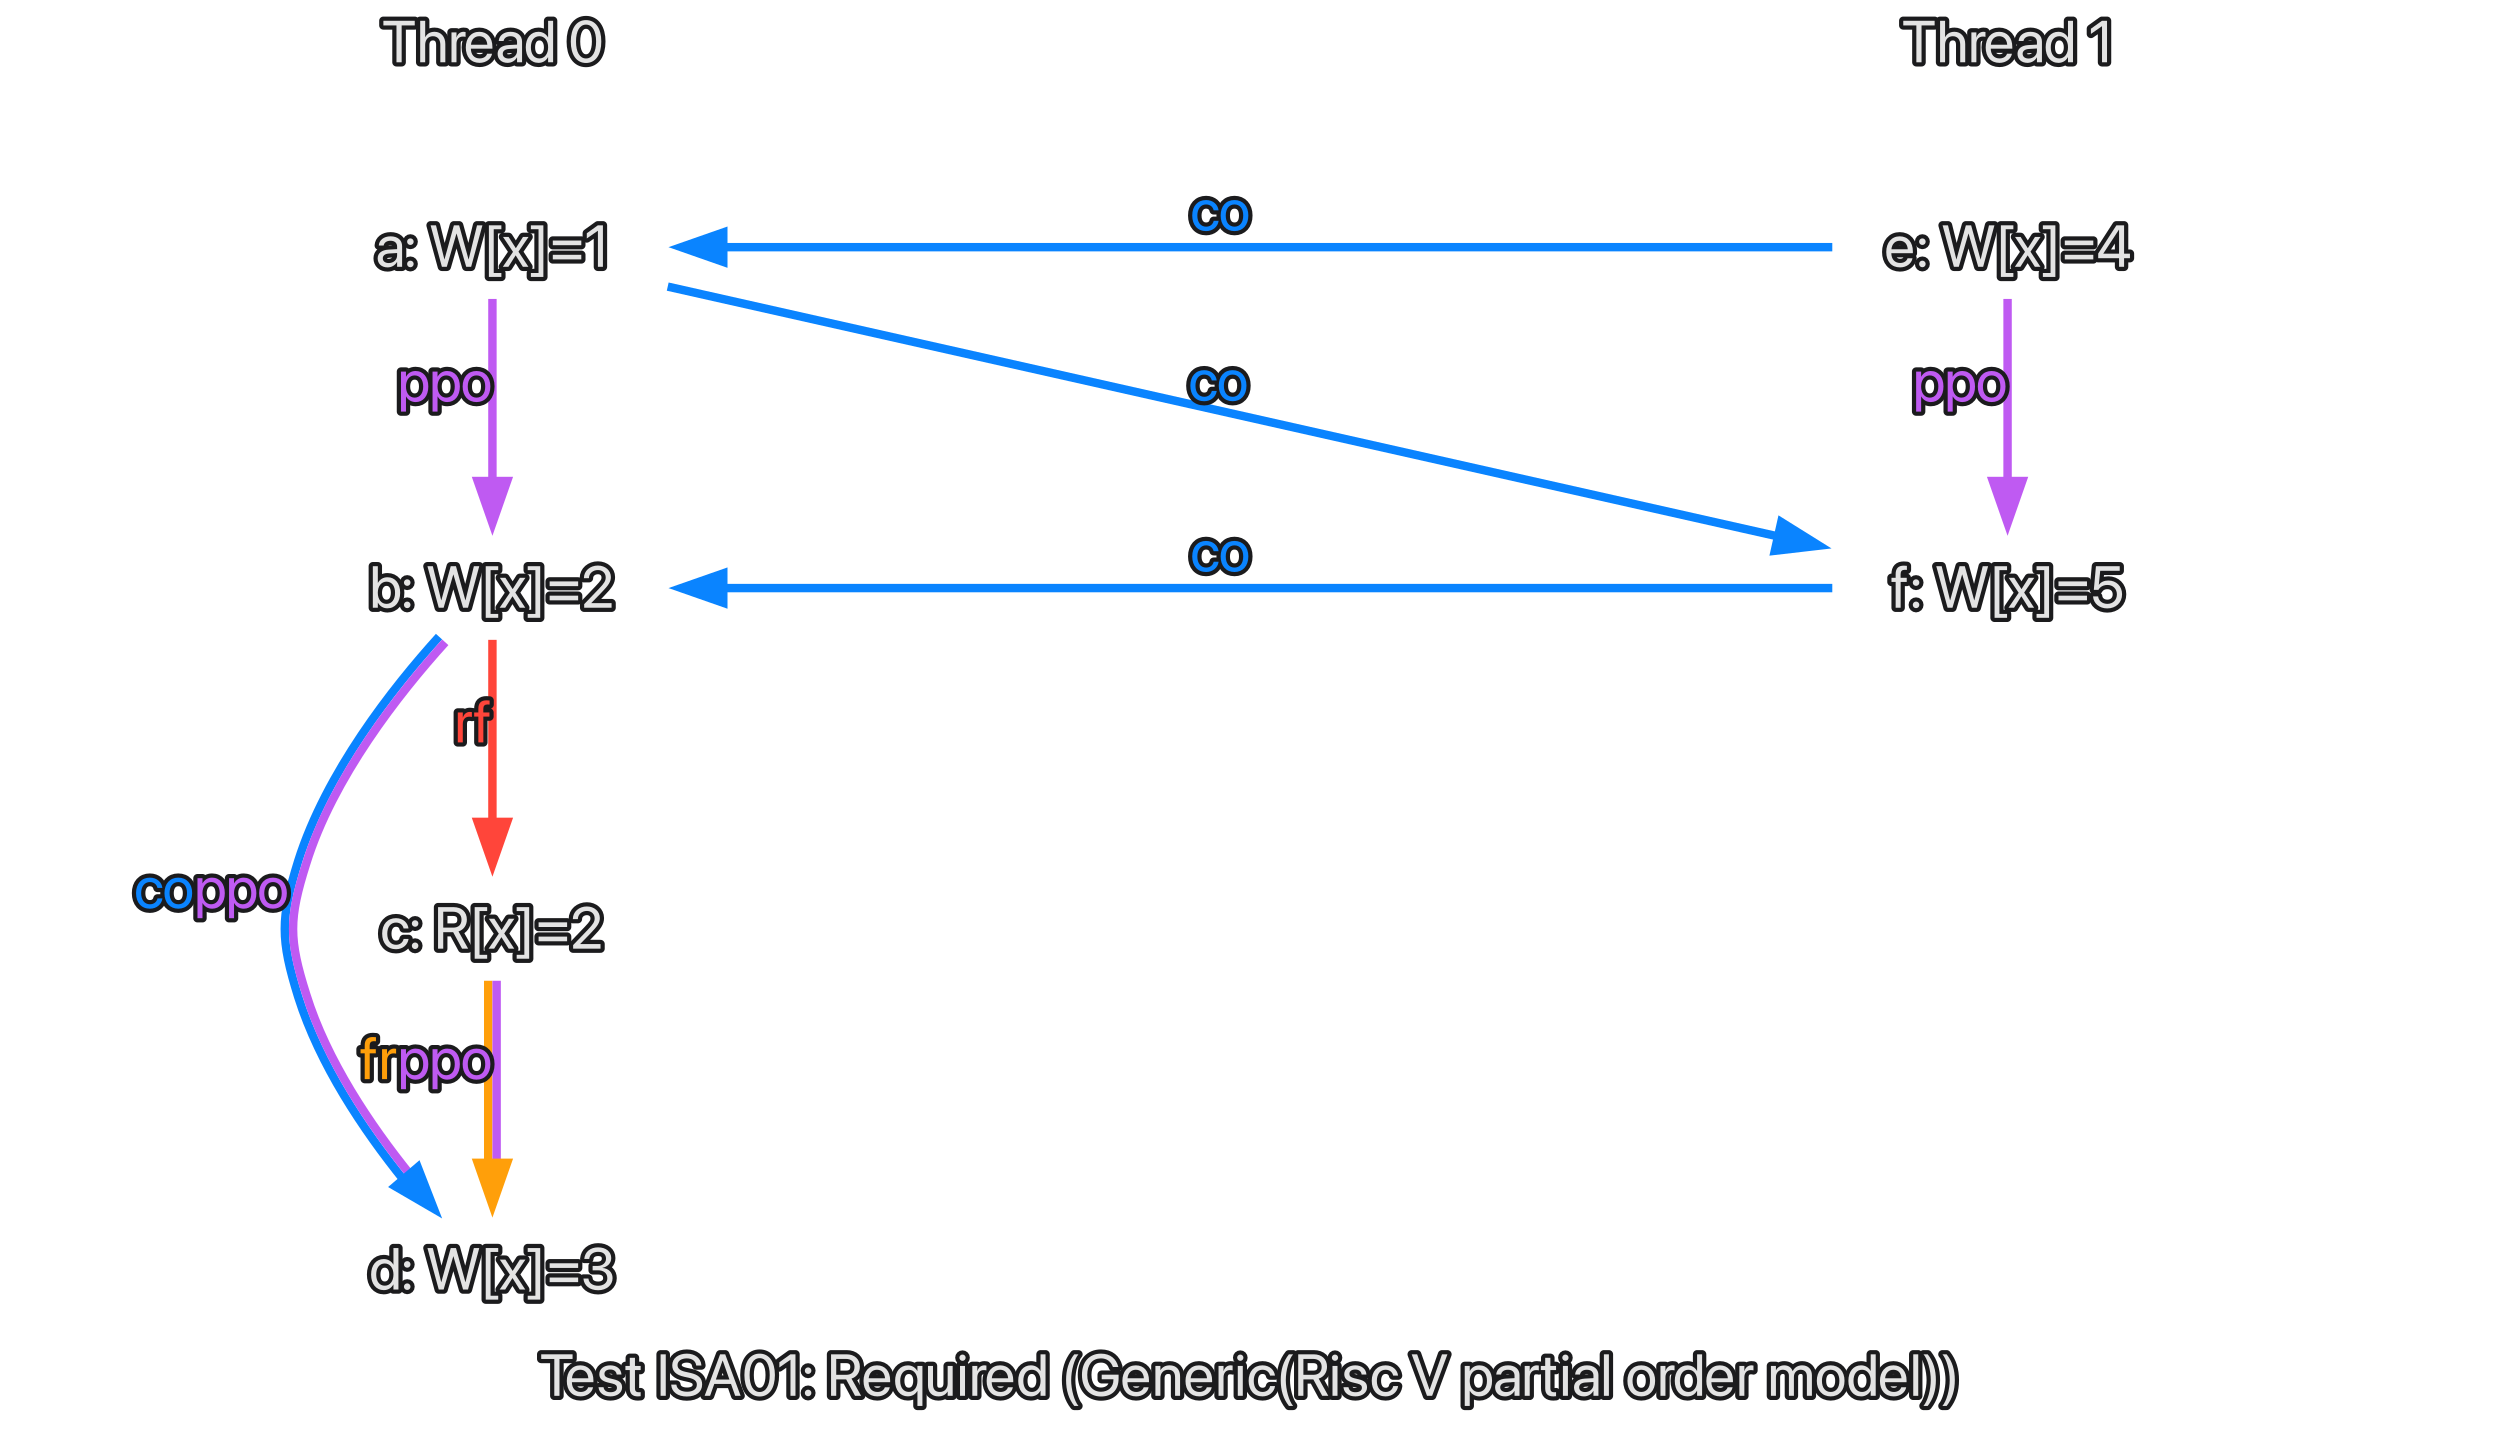
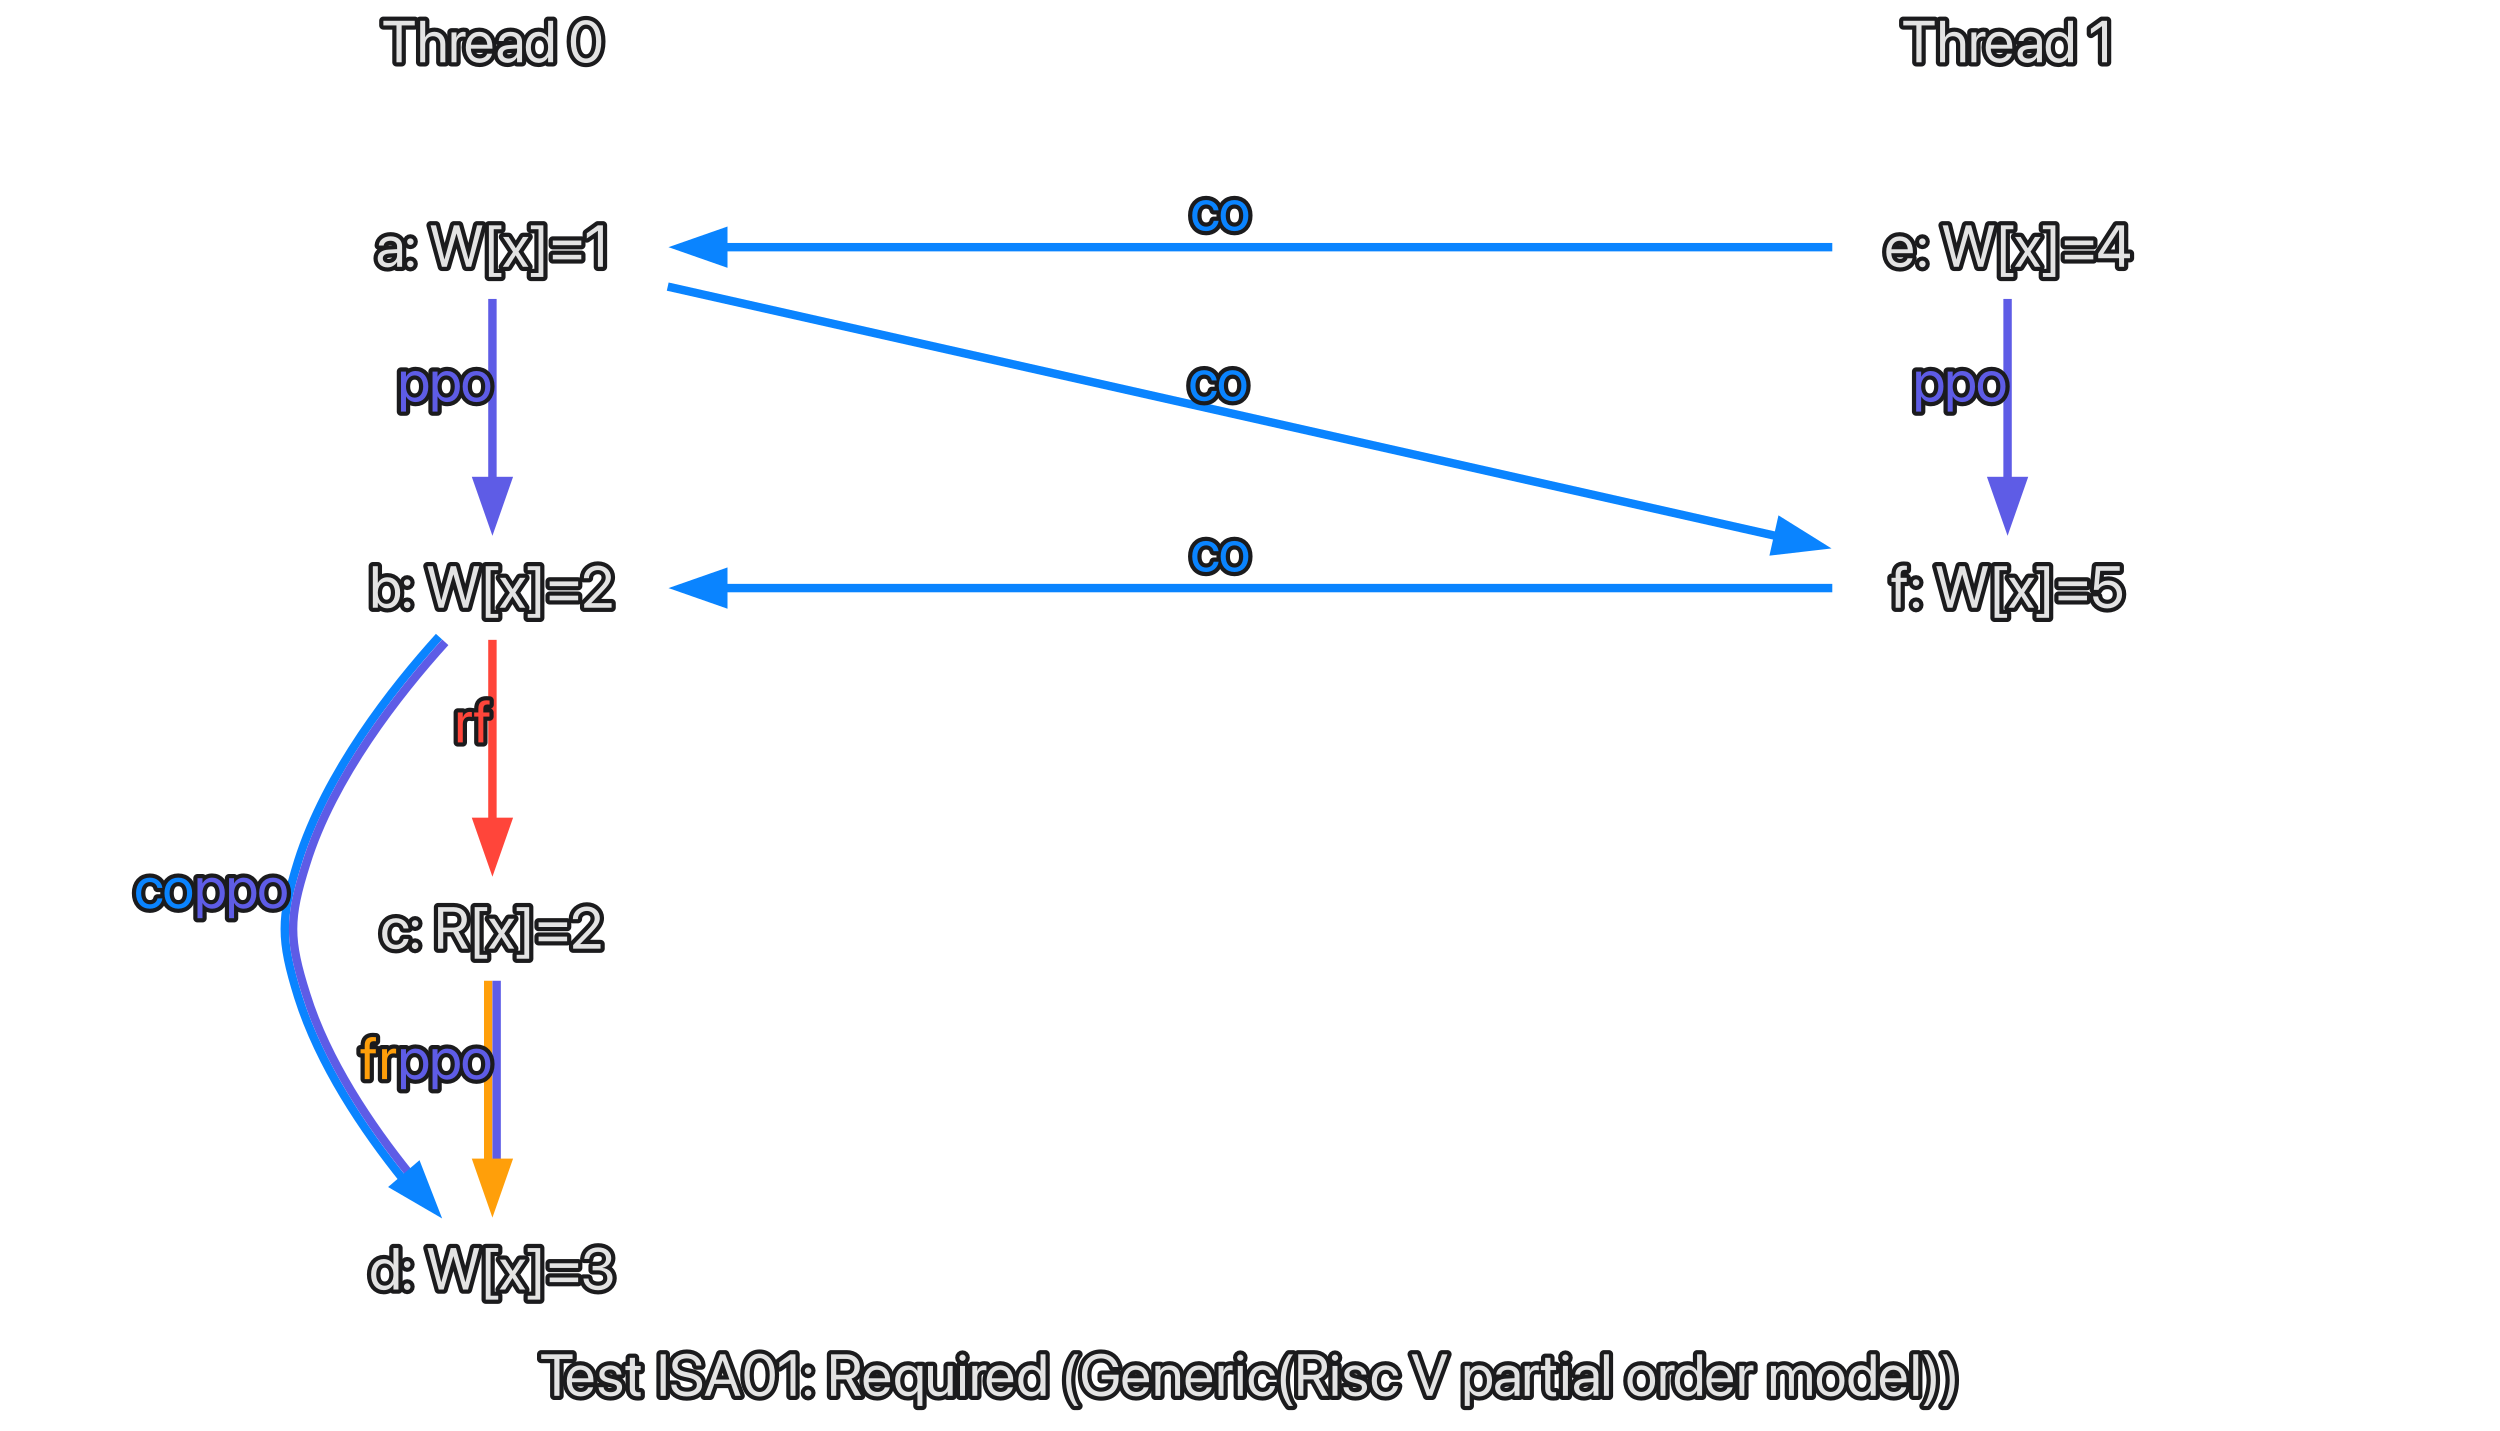
<svg xmlns="http://www.w3.org/2000/svg" xmlns:xlink="http://www.w3.org/1999/xlink" width="594" height="340">
  <defs>
    <path id="c" d="M3.453 0h1.23v-8.758h3.11v-1.105H.343v1.105h3.11Zm0 0" />
    <path id="d" d="M3.7.137c1.55 0 2.714-.93 2.945-2.106l.015-.07H5.488l-.02.062c-.202.61-.84 1.059-1.741 1.059-1.266 0-2.07-.852-2.098-2.316h5.117v-.438c0-2.133-1.18-3.574-3.121-3.574s-3.2 1.512-3.2 3.71v.009C.426-1.293 1.657.137 3.7.137m-.083-6.332c1.04 0 1.805.652 1.922 2.03H1.65c.128-1.323.937-2.03 1.968-2.03m0 0" />
    <path id="e" d="M3.297.137c1.586 0 2.762-.875 2.762-2.121v-.004c0-1.012-.52-1.582-1.957-1.93l-1.13-.273c-.784-.192-1.105-.528-1.105-1.012v-.008c0-.629.531-1.043 1.395-1.043.883 0 1.406.457 1.504 1.149l.007.046h1.133l-.008-.09C5.813-6.335 4.82-7.245 3.262-7.245c-1.54 0-2.614.867-2.614 2.09v.008c0 1.027.653 1.648 1.993 1.968l1.125.274c.808.199 1.074.484 1.074 1v.004c0 .644-.574 1.047-1.54 1.047-.968 0-1.495-.418-1.64-1.13l-.012-.066H.457l.008.063C.609-.718 1.62.137 3.297.137m0 0" />
    <path id="f" d="M3.082.137c.234 0 .488-.028.637-.047v-.965c-.102.008-.239.027-.383.027-.637 0-.969-.21-.969-.972v-4.305H3.72v-.984H2.367v-1.922h-1.23v1.922H.097v.984h1.04v4.313c0 1.359.64 1.949 1.945 1.949m0 0" />
    <path id="h" d="M.957 0h1.23v-9.863H.958Zm0 0" />
    <path id="i" d="M4.184.164c2.257 0 3.644-1.11 3.644-2.86v-.003c0-1.504-.848-2.324-2.871-2.77l-1.094-.238c-1.285-.281-1.879-.79-1.879-1.594v-.008c0-.949.86-1.578 2.18-1.586 1.25 0 2.09.594 2.242 1.602l.012.094h1.23l-.003-.102c-.11-1.613-1.52-2.726-3.446-2.726-2.031 0-3.469 1.132-3.472 2.754v.007c0 1.442.902 2.309 2.828 2.735l1.093.238c1.356.3 1.922.785 1.922 1.652v.008c0 1.02-.894 1.66-2.316 1.66-1.43 0-2.387-.605-2.531-1.597l-.012-.098H.48l.003.098C.61-.883 2.051.164 4.184.164m0 0" />
    <path id="j" d="M.172 0h1.293l.996-2.824h3.973L7.43 0h1.293L5.059-9.863H3.844Zm4.266-8.387h.027L6.063-3.87H2.836Zm0 0" />
    <path id="k" d="M4.238.164c2.27 0 3.63-1.96 3.63-5.094v-.011c0-3.133-1.36-5.086-3.63-5.086S.621-8.074.621-4.941v.011C.621-1.797 1.97.164 4.238.164m0-1.074C2.734-.91 1.86-2.453 1.86-4.93v-.011c0-2.477.875-4.008 2.38-4.008 1.503 0 2.394 1.531 2.394 4.008v.011c0 2.477-.89 4.02-2.395 4.02m0 0" />
    <path id="l" d="M3.316 0h1.188v-9.863H3.3L.676-7.977v1.235L3.289-8.56h.027Zm0 0" />
    <path id="m" d="M1.504-5.195a.774.774 0 0 0 .781-.782.77.77 0 0 0-.781-.777.767.767 0 0 0-.777.777c0 .438.34.782.777.782m0 5.293a.774.774 0 0 0 .781-.782.774.774 0 0 0-.781-.78.77.77 0 0 0-.777.78c0 .438.34.782.777.782m0 0" />
    <path id="n" d="M.957 0h1.23v-3.902h2.36L6.66 0h1.442L5.816-4.094c1.23-.39 1.985-1.449 1.985-2.816v-.016c0-1.777-1.246-2.937-3.145-2.937H.957Zm1.23-4.992V-8.77h2.305c1.266 0 2.035.696 2.035 1.872v.015c0 1.207-.715 1.89-1.98 1.89Zm0 0" />
    <path id="o" d="M5.73 2.395h1.188V-7.11H5.73v1.203h-.027c-.437-.785-1.23-1.328-2.238-1.328C1.66-7.234.425-5.79.425-3.57v.007C.426-1.328 1.649.126 3.438.126c1.02 0 1.84-.5 2.266-1.281h.027ZM3.7-.93c-1.266 0-2.06-1.004-2.06-2.632v-.008c0-1.59.794-2.61 2.06-2.61 1.202 0 2.03 1.032 2.03 2.61v.007C5.73-1.968 4.91-.93 3.7-.93m0 0" />
    <path id="p" d="M3.2.137c1.081 0 1.804-.485 2.187-1.149h.027V0h1.191v-7.11h-1.19v4.184c0 1.211-.731 2.008-1.852 2.008-1.094 0-1.633-.633-1.633-1.789v-4.402H.738v4.613C.738-.875 1.641.137 3.2.137m0 0" />
    <path id="q" d="M1.441-8.312a.744.744 0 0 0 .746-.747.74.74 0 0 0-.746-.746.74.74 0 0 0-.742.746c0 .41.332.746.742.746M.848 0h1.191v-7.11H.848Zm0 0" />
    <path id="r" d="M.773 0h1.188v-4.39c0-1.079.601-1.723 1.527-1.723.285 0 .54.035.633.07v-1.156c-.094-.012-.273-.047-.476-.047-.801 0-1.415.52-1.657 1.34h-.027V-7.11H.773Zm0 0" />
    <path id="s" d="M3.445.137c1.02 0 1.813-.512 2.258-1.34h.027V0h1.188v-9.863H5.73v3.941h-.027c-.445-.82-1.273-1.324-2.277-1.324-1.785 0-3 1.441-3 3.684v.007c0 2.243 1.203 3.692 3.02 3.692M3.68-.918c-1.258 0-2.04-1.004-2.04-2.637v-.007c0-1.622.782-2.633 2.04-2.633 1.195 0 2.054 1.047 2.054 2.633v.007c0 1.594-.851 2.637-2.054 2.637m0 0" />
    <path id="t" d="M3.242 2.395h.996c-.984-1.145-1.73-3.852-1.73-6.133 0-2.285.746-4.985 1.73-6.125h-.996C1.906-8.168 1.301-6.172 1.301-3.738c0 2.433.605 4.441 1.941 6.133m0 0" />
    <path id="u" d="M5.094.164c2.633 0 4.183-1.578 4.183-4.246v-.938H5.266v1.082h2.78v.176c0 1.657-1.202 2.79-2.952 2.79-2.012 0-3.262-1.532-3.262-4.012v-.008c0-2.434 1.23-3.903 3.262-3.903 1.386 0 2.343.72 2.8 1.97l.028.073h1.293L9.18-6.98c-.457-1.743-1.817-3.047-4.086-3.047-2.754 0-4.52 1.953-4.52 5.035v.008C.574-1.84 2.34.164 5.094.164m0 0" />
    <path id="v" d="M.773 0h1.188v-4.184c0-1.21.734-2.011 1.855-2.011 1.094 0 1.633.636 1.633 1.793V0h1.188v-4.613c0-1.621-.903-2.633-2.461-2.633-1.078 0-1.805.484-2.188 1.148h-.027v-1.011H.773Zm0 0" />
    <path id="w" d="M3.719.137c1.605 0 2.777-1.047 2.969-2.399l.003-.05H5.523l-.011.054c-.2.793-.82 1.34-1.793 1.34-1.23 0-2.078-.977-2.078-2.629v-.008c0-1.613.828-2.64 2.066-2.64 1.043 0 1.617.629 1.797 1.34l.012.054H6.68l-.008-.054C6.523-6.07 5.477-7.246 3.707-7.246 1.73-7.246.426-5.812.426-3.57v.007c0 2.262 1.277 3.7 3.293 3.7m0 0" />
    <path id="x" d="M3.809 0h1.214L8.66-9.863H7.371L4.43-1.477h-.028L1.465-9.863H.172Zm0 0" />
    <path id="y" d="M.773 2.395h1.188v-3.586h.027C2.434-.371 3.262.137 4.266.137c1.785 0 3-1.442 3-3.684v-.008c0-2.242-1.203-3.691-3.02-3.691-1.02 0-1.812.512-2.258 1.34h-.027V-7.11H.773ZM4.012-.918c-1.196 0-2.055-1.043-2.055-2.629v-.008c0-1.593.852-2.64 2.055-2.64 1.258 0 2.039 1.008 2.039 2.64v.008c0 1.617-.781 2.629-2.04 2.629m0 0" />
    <path id="z" d="M2.852.137c.949 0 1.804-.512 2.222-1.293h.028V0h1.187v-4.914c0-1.422-1.05-2.332-2.734-2.332-1.676 0-2.692.941-2.797 2.113l-.004.074h1.148l.012-.062c.137-.637.711-1.074 1.629-1.074.988 0 1.559.527 1.559 1.394v.598l-2.04.113C1.43-3.992.485-3.234.485-2.023v.011c0 1.293.954 2.149 2.368 2.149M1.703-2.012v-.011c0-.664.547-1.086 1.496-1.141l1.903-.117v.582c0 1.031-.864 1.804-1.985 1.804-.855 0-1.414-.433-1.414-1.117m0 0" />
    <path id="A" d="M.836 0h1.187v-9.863H.836Zm0 0" />
    <path id="B" d="M3.719.137c1.96 0 3.289-1.422 3.289-3.692v-.015c0-2.27-1.332-3.676-3.297-3.676C1.75-7.246.426-5.832.426-3.57v.015C.426-1.293 1.742.137 3.719.137m.008-1.055c-1.258 0-2.086-.96-2.086-2.637v-.015c0-1.66.836-2.625 2.07-2.625 1.258 0 2.078.957 2.078 2.625v.015c0 1.668-.812 2.637-2.062 2.637m0 0" />
    <path id="C" d="M.773 0h1.188v-4.457c0-.992.684-1.738 1.629-1.738.883 0 1.457.57 1.457 1.43V0h1.187v-4.52c0-.968.664-1.675 1.606-1.675.937 0 1.476.582 1.476 1.558V0h1.192v-4.91c0-1.414-.91-2.336-2.317-2.336-1 0-1.832.512-2.23 1.367h-.027c-.309-.867-1.024-1.367-1.997-1.367-.914 0-1.624.473-1.949 1.176h-.027v-1.04H.773Zm0 0" />
    <path id="D" d="M1.273 2.395c1.332-1.692 1.942-3.7 1.942-6.133 0-2.434-.61-4.43-1.942-6.125h-1c.985 1.14 1.73 3.84 1.73 6.125 0 2.281-.745 4.988-1.73 6.133Zm0 0" />
    <path id="E" d="M.836 0h1.187v-4.148c0-1.211.73-2.047 1.832-2.047 1.11 0 1.766.761 1.766 2.047V0H6.81v-4.355c0-1.723-1.032-2.891-2.543-2.891-1.059 0-1.832.473-2.215 1.27h-.028v-3.887H.836Zm0 0" />
    <path id="F" d="M2.996 0h1.16l2.297-7.902h.027L8.777 0h1.164l2.684-9.863H11.34L9.352-1.766h-.028L7.09-9.863H5.844L3.609-1.766h-.027L1.594-9.863H.309Zm0 0" />
    <path id="G" d="M1.41 2.395h2.965v-.926H2.559V-8.934h1.816v-.93H1.41Zm0 0" />
    <path id="H" d="M.219 0h1.32l1.715-2.707h.027L4.984 0h1.32L3.938-3.602l2.399-3.507H5.012L3.324-4.445h-.027L1.586-7.11H.262L2.64-3.555Zm0 0" />
    <path id="I" d="M3.105 2.395V-9.863H.137v.93h1.82V1.468H.137v.926Zm0 0" />
    <path id="J" d="M.848-5.14h6.77v-1.11H.847Zm0 3.382h6.77v-1.105H.847Zm0 0" />
    <path id="K" d="M4.309.137c1.816 0 3.02-1.45 3.02-3.692v-.007c0-2.243-1.216-3.684-3-3.684-1.005 0-1.833.504-2.278 1.324h-.028v-3.941H.836V0h1.187v-1.203h.028c.445.828 1.238 1.34 2.258 1.34M4.074-.918c-1.203 0-2.058-1.043-2.058-2.637v-.007c0-1.586.863-2.633 2.058-2.633 1.258 0 2.04 1.011 2.04 2.633v.007c0 1.633-.782 2.637-2.04 2.637m0 0" />
    <path id="L" d="M.8 0H7.31v-1.094h-4.82v-.027l2.343-2.406C6.645-5.38 7.145-6.195 7.145-7.273v-.016c0-1.543-1.305-2.738-3.09-2.738-1.84 0-3.317 1.261-3.317 2.972v.04H1.93v-.032c0-1.062.914-1.91 2.144-1.91 1.074 0 1.832.727 1.84 1.73v.016c0 .82-.309 1.352-1.64 2.738L.8-.848Zm0 0" />
    <path id="M" d="M1.156 0h1.188v-6.125h1.449v-.984H2.332v-.868c0-.707.328-1.039.984-1.039.184 0 .368.004.512.028v-.965A5 5 0 0 0 3.105-10c-1.312 0-1.949.648-1.949 2.016v.875H.164v.984h.992Zm0 0" />
    <path id="N" d="M4.191.164C6.242.164 7.7-1.219 7.703-3.19v-.016c0-1.895-1.367-3.266-3.258-3.266-.957 0-1.777.356-2.242 1.016h-.027l.332-3.313h4.637v-1.093H1.496L.992-4.238h1.086c.129-.227.29-.418.465-.582.437-.395 1.012-.594 1.684-.594 1.304 0 2.242.93 2.246 2.226v.016c0 1.324-.93 2.254-2.27 2.254-1.18 0-2.055-.742-2.18-1.723l-.007-.054H.809l.003.078C.958-1.012 2.306.164 4.193.164m0 0" />
    <path id="O" d="M4.121.164c1.977 0 3.426-1.219 3.426-2.863v-.016c0-1.402-.977-2.297-2.414-2.418v-.027c1.23-.262 2.094-1.094 2.094-2.313v-.011c0-1.5-1.239-2.543-3.118-2.543-1.847 0-3.117 1.07-3.273 2.68l-.008.066h1.184l.004-.067c.105-1 .93-1.613 2.093-1.613 1.204 0 1.88.594 1.88 1.625v.016c0 .984-.821 1.707-1.997 1.707H2.81v1.039h1.238c1.383 0 2.25.676 2.25 1.886v.016c0 1.043-.883 1.77-2.176 1.77-1.312 0-2.2-.672-2.3-1.641l-.008-.07H.629l.008.082C.766-.973 2.086.164 4.12.164m0 0" />
    <path id="P" d="M5.488 0H6.68v-2.05h1.394v-1.083H6.68v-6.73H4.86L.534-3.164v1.113h4.953ZM1.75-3.133v-.027l3.7-5.652h.038v5.68Zm0 0" />
  </defs>
-   <path fill="none" stroke="#BF5AF2" stroke-miterlimit="10" stroke-width="2" d="M117 71.027v43.633" />
-   <path fill="#BF5AF2" stroke="#BF5AF2" stroke-miterlimit="10" stroke-width="2" d="m120.5 114.281-3.5 10-3.5-10Zm0 0" />
+   <path fill="none" stroke="#5E5CE6" stroke-miterlimit="10" stroke-width="2" d="M117 71.027v43.633" />
+   <path fill="#5E5CE6" stroke="#5E5CE6" stroke-miterlimit="10" stroke-width="2" d="m120.5 114.281-3.5 10-3.5-10Zm0 0" />
  <path fill="none" stroke="#0A84FF" stroke-miterlimit="10" stroke-width="2" d="M158.648 68.098c65.301 14.691 191.774 43.148 264.106 59.422" />
  <path fill="#0A84FF" stroke="#0A84FF" stroke-miterlimit="10" stroke-width="2" d="m423.23 124.04 8.989 5.608-10.524 1.22Zm0 0" />
  <path fill="none" stroke="#FF453A" stroke-miterlimit="10" stroke-width="2" d="M117 152.027v43.633" />
  <path fill="#FF453A" stroke="#FF453A" stroke-miterlimit="10" stroke-width="2" d="m120.5 195.281-3.5 10-3.5-10Zm0 0" />
  <path fill="none" stroke="#0A84FF" stroke-miterlimit="10" stroke-width="2" d="M104.313 151.266c-11.11 12.293-26.805 32.254-33.47 53.336-4.241 13.722-4.241 18.523 0 32.246 5.098 16.156 15.466 31.582 25.067 43.504" />
-   <path fill="none" stroke="#BF5AF2" stroke-miterlimit="10" stroke-width="2" d="M105.797 152.61c-11.02 12.183-26.715 32.144-33.043 52.59-4.152 13.124-4.152 17.925 0 31.05 4.848 15.64 15.215 31.066 24.715 42.848" />
+   <path fill="none" stroke="#5E5CE6" stroke-miterlimit="10" stroke-width="2" d="M105.797 152.61c-11.02 12.183-26.715 32.144-33.043 52.59-4.152 13.124-4.152 17.925 0 31.05 4.848 15.64 15.215 31.066 24.715 42.848" />
  <path fill="#0A84FF" stroke="#0A84FF" stroke-miterlimit="10" stroke-width="2" d="m99.254 277.336 3.836 9.875-9.16-5.328Zm0 0" />
  <path fill="none" stroke="#FF9F0A" stroke-miterlimit="10" stroke-width="2" d="M116 233.027v43.633" />
-   <path fill="none" stroke="#BF5AF2" stroke-miterlimit="10" stroke-width="2" d="M118 233.027v43.633" />
+   <path fill="none" stroke="#5E5CE6" stroke-miterlimit="10" stroke-width="2" d="M118 233.027v43.633" />
  <path fill="#FF9F0A" stroke="#FF9F0A" stroke-miterlimit="10" stroke-width="2" d="m120.5 276.281-3.5 10-3.5-10Zm0 0" />
  <path fill="none" stroke="#0A84FF" stroke-miterlimit="10" stroke-width="2" d="M435.352 58.727H171.695" />
  <path fill="#0A84FF" stroke="#0A84FF" stroke-miterlimit="10" stroke-width="2" d="m171.855 62.227-10-3.5 10-3.5Zm0 0" />
-   <path fill="none" stroke="#BF5AF2" stroke-miterlimit="10" stroke-width="2" d="M477 71.027v43.633" />
-   <path fill="#BF5AF2" stroke="#BF5AF2" stroke-miterlimit="10" stroke-width="2" d="m480.5 114.281-3.5 10-3.5-10Zm0 0" />
+   <path fill="none" stroke="#5E5CE6" stroke-miterlimit="10" stroke-width="2" d="M477 71.027v43.633" />
+   <path fill="#5E5CE6" stroke="#5E5CE6" stroke-miterlimit="10" stroke-width="2" d="m480.5 114.281-3.5 10-3.5-10Zm0 0" />
  <path fill="none" stroke="#0A84FF" stroke-miterlimit="10" stroke-width="2" d="M435.352 139.727H171.695" />
  <path fill="#0A84FF" stroke="#0A84FF" stroke-miterlimit="10" stroke-width="2" d="m171.855 143.227-10-3.5 10-3.5Zm0 0" />
  <g fill="none" stroke="#1b1b1d" stroke-linecap="round" stroke-linejoin="round" stroke-width="2">
    <use xlink:href="#c" x="128.25" y="331.648" />
    <use xlink:href="#d" x="134.25" y="331.648" />
    <use xlink:href="#e" x="141.75" y="331.648" />
    <use xlink:href="#f" x="148.5" y="331.648" />
    <use xlink:href="#g" x="153" y="331.648" />
    <use xlink:href="#h" x="156" y="331.648" />
    <use xlink:href="#i" x="159" y="331.648" />
    <use xlink:href="#j" x="167.25" y="331.648" />
    <use xlink:href="#k" x="176.25" y="331.648" />
    <use xlink:href="#l" x="184.5" y="331.648" />
    <use xlink:href="#m" x="190.5" y="331.648" />
    <use xlink:href="#g" x="193.5" y="331.648" />
    <use xlink:href="#n" x="196.5" y="331.648" />
    <use xlink:href="#d" x="204.75" y="331.648" />
    <use xlink:href="#o" x="212.25" y="331.648" />
    <use xlink:href="#p" x="219.75" y="331.648" />
    <use xlink:href="#q" x="227.25" y="331.648" />
    <use xlink:href="#r" x="230.25" y="331.648" />
    <use xlink:href="#d" x="234" y="331.648" />
    <use xlink:href="#s" x="241.5" y="331.648" />
    <use xlink:href="#g" x="249" y="331.648" />
    <use xlink:href="#t" x="252" y="331.648" />
    <use xlink:href="#u" x="256.5" y="331.648" />
    <use xlink:href="#d" x="266.25" y="331.648" />
    <use xlink:href="#v" x="273.75" y="331.648" />
    <use xlink:href="#d" x="281.25" y="331.648" />
    <use xlink:href="#r" x="288.75" y="331.648" />
    <use xlink:href="#q" x="293.25" y="331.648" />
    <use xlink:href="#w" x="296.25" y="331.648" />
    <use xlink:href="#t" x="303" y="331.648" />
    <use xlink:href="#n" x="307.5" y="331.648" />
    <use xlink:href="#q" x="315.75" y="331.648" />
    <use xlink:href="#e" x="318.75" y="331.648" />
    <use xlink:href="#w" x="325.5" y="331.648" />
    <use xlink:href="#g" x="332.25" y="331.648" />
    <use xlink:href="#x" x="335.25" y="331.648" />
    <use xlink:href="#g" x="344.25" y="331.648" />
    <use xlink:href="#y" x="347.25" y="331.648" />
    <use xlink:href="#z" x="354.75" y="331.648" />
    <use xlink:href="#r" x="361.5" y="331.648" />
    <use xlink:href="#f" x="366" y="331.648" />
    <use xlink:href="#q" x="370.5" y="331.648" />
    <use xlink:href="#z" x="373.5" y="331.648" />
    <use xlink:href="#A" x="380.25" y="331.648" />
    <use xlink:href="#g" x="383.25" y="331.648" />
    <use xlink:href="#B" x="386.25" y="331.648" />
    <use xlink:href="#r" x="393.75" y="331.648" />
    <use xlink:href="#s" x="397.5" y="331.648" />
    <use xlink:href="#d" x="405" y="331.648" />
    <use xlink:href="#r" x="412.5" y="331.648" />
    <use xlink:href="#g" x="417" y="331.648" />
    <use xlink:href="#C" x="420" y="331.648" />
    <use xlink:href="#B" x="431.25" y="331.648" />
    <use xlink:href="#s" x="438.75" y="331.648" />
    <use xlink:href="#d" x="446.25" y="331.648" />
    <use xlink:href="#A" x="453.75" y="331.648" />
    <use xlink:href="#D" x="456.75" y="331.648" />
    <use xlink:href="#D" x="461.25" y="331.648" />
  </g>
  <g fill="#E3E3E3">
    <use xlink:href="#c" x="128.25" y="331.648" />
    <use xlink:href="#d" x="134.25" y="331.648" />
    <use xlink:href="#e" x="141.75" y="331.648" />
    <use xlink:href="#f" x="148.5" y="331.648" />
    <use xlink:href="#g" x="153" y="331.648" />
    <use xlink:href="#h" x="156" y="331.648" />
    <use xlink:href="#i" x="159" y="331.648" />
    <use xlink:href="#j" x="167.25" y="331.648" />
    <use xlink:href="#k" x="176.25" y="331.648" />
    <use xlink:href="#l" x="184.5" y="331.648" />
    <use xlink:href="#m" x="190.5" y="331.648" />
    <use xlink:href="#g" x="193.5" y="331.648" />
    <use xlink:href="#n" x="196.5" y="331.648" />
    <use xlink:href="#d" x="204.75" y="331.648" />
    <use xlink:href="#o" x="212.25" y="331.648" />
    <use xlink:href="#p" x="219.75" y="331.648" />
    <use xlink:href="#q" x="227.25" y="331.648" />
    <use xlink:href="#r" x="230.25" y="331.648" />
    <use xlink:href="#d" x="234" y="331.648" />
    <use xlink:href="#s" x="241.5" y="331.648" />
    <use xlink:href="#g" x="249" y="331.648" />
    <use xlink:href="#t" x="252" y="331.648" />
    <use xlink:href="#u" x="256.5" y="331.648" />
    <use xlink:href="#d" x="266.25" y="331.648" />
    <use xlink:href="#v" x="273.75" y="331.648" />
    <use xlink:href="#d" x="281.25" y="331.648" />
    <use xlink:href="#r" x="288.75" y="331.648" />
    <use xlink:href="#q" x="293.25" y="331.648" />
    <use xlink:href="#w" x="296.25" y="331.648" />
    <use xlink:href="#t" x="303" y="331.648" />
    <use xlink:href="#n" x="307.5" y="331.648" />
    <use xlink:href="#q" x="315.75" y="331.648" />
    <use xlink:href="#e" x="318.75" y="331.648" />
    <use xlink:href="#w" x="325.5" y="331.648" />
    <use xlink:href="#g" x="332.25" y="331.648" />
    <use xlink:href="#x" x="335.25" y="331.648" />
    <use xlink:href="#g" x="344.25" y="331.648" />
    <use xlink:href="#y" x="347.25" y="331.648" />
    <use xlink:href="#z" x="354.75" y="331.648" />
    <use xlink:href="#r" x="361.5" y="331.648" />
    <use xlink:href="#f" x="366" y="331.648" />
    <use xlink:href="#q" x="370.5" y="331.648" />
    <use xlink:href="#z" x="373.5" y="331.648" />
    <use xlink:href="#A" x="380.25" y="331.648" />
    <use xlink:href="#g" x="383.25" y="331.648" />
    <use xlink:href="#B" x="386.25" y="331.648" />
    <use xlink:href="#r" x="393.75" y="331.648" />
    <use xlink:href="#s" x="397.5" y="331.648" />
    <use xlink:href="#d" x="405" y="331.648" />
    <use xlink:href="#r" x="412.5" y="331.648" />
    <use xlink:href="#g" x="417" y="331.648" />
    <use xlink:href="#C" x="420" y="331.648" />
    <use xlink:href="#B" x="431.25" y="331.648" />
    <use xlink:href="#s" x="438.75" y="331.648" />
    <use xlink:href="#d" x="446.25" y="331.648" />
    <use xlink:href="#A" x="453.75" y="331.648" />
    <use xlink:href="#D" x="456.75" y="331.648" />
    <use xlink:href="#D" x="461.25" y="331.648" />
  </g>
  <g fill="none" stroke="#1b1b1d" stroke-linecap="round" stroke-linejoin="round" stroke-width="2">
    <use xlink:href="#c" x="90.75" y="14.801" />
    <use xlink:href="#E" x="99" y="14.801" />
    <use xlink:href="#r" x="106.5" y="14.801" />
    <use xlink:href="#d" x="110.25" y="14.801" />
    <use xlink:href="#z" x="117.75" y="14.801" />
    <use xlink:href="#s" x="124.5" y="14.801" />
    <use xlink:href="#g" x="132" y="14.801" />
    <use xlink:href="#k" x="135" y="14.801" />
  </g>
  <g fill="#E3E3E3">
    <use xlink:href="#c" x="90.75" y="14.801" />
    <use xlink:href="#E" x="99" y="14.801" />
    <use xlink:href="#r" x="106.5" y="14.801" />
    <use xlink:href="#d" x="110.25" y="14.801" />
    <use xlink:href="#z" x="117.75" y="14.801" />
    <use xlink:href="#s" x="124.5" y="14.801" />
    <use xlink:href="#g" x="132" y="14.801" />
    <use xlink:href="#k" x="135" y="14.801" />
  </g>
  <g fill="none" stroke="#1b1b1d" stroke-linecap="round" stroke-linejoin="round" stroke-width="2">
    <use xlink:href="#z" x="89.25" y="63.398" />
    <use xlink:href="#m" x="96" y="63.398" />
    <use xlink:href="#g" x="99" y="63.398" />
    <use xlink:href="#F" x="102" y="63.398" />
    <use xlink:href="#G" x="114.75" y="63.398" />
    <use xlink:href="#H" x="119.25" y="63.398" />
    <use xlink:href="#I" x="126" y="63.398" />
    <use xlink:href="#J" x="130.5" y="63.398" />
    <use xlink:href="#l" x="138.75" y="63.398" />
  </g>
  <g fill="#E3E3E3">
    <use xlink:href="#z" x="89.25" y="63.398" />
    <use xlink:href="#m" x="96" y="63.398" />
    <use xlink:href="#g" x="99" y="63.398" />
    <use xlink:href="#F" x="102" y="63.398" />
    <use xlink:href="#G" x="114.75" y="63.398" />
    <use xlink:href="#H" x="119.25" y="63.398" />
    <use xlink:href="#I" x="126" y="63.398" />
    <use xlink:href="#J" x="130.5" y="63.398" />
    <use xlink:href="#l" x="138.75" y="63.398" />
  </g>
  <g fill="none" stroke="#1b1b1d" stroke-linecap="round" stroke-linejoin="round" stroke-width="2">
    <use xlink:href="#K" x="87.75" y="144.398" />
    <use xlink:href="#m" x="95.25" y="144.398" />
    <use xlink:href="#g" x="98.25" y="144.398" />
    <use xlink:href="#F" x="101.25" y="144.398" />
    <use xlink:href="#G" x="114" y="144.398" />
    <use xlink:href="#H" x="118.5" y="144.398" />
    <use xlink:href="#I" x="125.25" y="144.398" />
    <use xlink:href="#J" x="129.75" y="144.398" />
    <use xlink:href="#L" x="138" y="144.398" />
  </g>
  <g fill="#E3E3E3">
    <use xlink:href="#K" x="87.75" y="144.398" />
    <use xlink:href="#m" x="95.25" y="144.398" />
    <use xlink:href="#g" x="98.25" y="144.398" />
    <use xlink:href="#F" x="101.25" y="144.398" />
    <use xlink:href="#G" x="114" y="144.398" />
    <use xlink:href="#H" x="118.5" y="144.398" />
    <use xlink:href="#I" x="125.25" y="144.398" />
    <use xlink:href="#J" x="129.75" y="144.398" />
    <use xlink:href="#L" x="138" y="144.398" />
  </g>
  <g fill="none" stroke="#1b1b1d" stroke-linecap="round" stroke-linejoin="round" stroke-width="2">
    <use xlink:href="#y" x="94.5" y="95.395" />
    <use xlink:href="#y" x="102" y="95.395" />
    <use xlink:href="#B" x="109.5" y="95.395" />
  </g>
-   <g fill="#BF5AF2">
+   <g fill="#5E5CE6">
    <use xlink:href="#y" x="94.5" y="95.395" />
    <use xlink:href="#y" x="102" y="95.395" />
    <use xlink:href="#B" x="109.5" y="95.395" />
  </g>
  <g fill="none" stroke="#1b1b1d" stroke-linecap="round" stroke-linejoin="round" stroke-width="2">
    <use xlink:href="#M" x="449.25" y="144.398" />
    <use xlink:href="#m" x="453.75" y="144.398" />
    <use xlink:href="#g" x="456.75" y="144.398" />
    <use xlink:href="#F" x="459.75" y="144.398" />
    <use xlink:href="#G" x="472.5" y="144.398" />
    <use xlink:href="#H" x="477" y="144.398" />
    <use xlink:href="#I" x="483.75" y="144.398" />
    <use xlink:href="#J" x="488.25" y="144.398" />
    <use xlink:href="#N" x="496.5" y="144.398" />
  </g>
  <g fill="#E3E3E3">
    <use xlink:href="#M" x="449.25" y="144.398" />
    <use xlink:href="#m" x="453.75" y="144.398" />
    <use xlink:href="#g" x="456.75" y="144.398" />
    <use xlink:href="#F" x="459.75" y="144.398" />
    <use xlink:href="#G" x="472.5" y="144.398" />
    <use xlink:href="#H" x="477" y="144.398" />
    <use xlink:href="#I" x="483.75" y="144.398" />
    <use xlink:href="#J" x="488.25" y="144.398" />
    <use xlink:href="#N" x="496.5" y="144.398" />
  </g>
  <g fill="none" stroke="#1b1b1d" stroke-linecap="round" stroke-linejoin="round" stroke-width="2">
    <use xlink:href="#w" x="282.402" y="95.195" />
    <use xlink:href="#B" x="289.152" y="95.195" />
  </g>
  <g fill="#0A84FF">
    <use xlink:href="#w" x="282.402" y="95.195" />
    <use xlink:href="#B" x="289.152" y="95.195" />
  </g>
  <g fill="none" stroke="#1b1b1d" stroke-linecap="round" stroke-linejoin="round" stroke-width="2">
    <use xlink:href="#w" x="90.375" y="225.398" />
    <use xlink:href="#m" x="97.125" y="225.398" />
    <use xlink:href="#g" x="100.125" y="225.398" />
    <use xlink:href="#n" x="103.125" y="225.398" />
    <use xlink:href="#G" x="111.375" y="225.398" />
    <use xlink:href="#H" x="115.875" y="225.398" />
    <use xlink:href="#I" x="122.625" y="225.398" />
    <use xlink:href="#J" x="127.125" y="225.398" />
    <use xlink:href="#L" x="135.375" y="225.398" />
  </g>
  <g fill="#E3E3E3">
    <use xlink:href="#w" x="90.375" y="225.398" />
    <use xlink:href="#m" x="97.125" y="225.398" />
    <use xlink:href="#g" x="100.125" y="225.398" />
    <use xlink:href="#n" x="103.125" y="225.398" />
    <use xlink:href="#G" x="111.375" y="225.398" />
    <use xlink:href="#H" x="115.875" y="225.398" />
    <use xlink:href="#I" x="122.625" y="225.398" />
    <use xlink:href="#J" x="127.125" y="225.398" />
    <use xlink:href="#L" x="135.375" y="225.398" />
  </g>
  <g fill="none" stroke="#1b1b1d" stroke-linecap="round" stroke-linejoin="round" stroke-width="2">
    <use xlink:href="#r" x="108" y="176.395" />
    <use xlink:href="#M" x="112.5" y="176.395" />
  </g>
  <g fill="#FF453A">
    <use xlink:href="#r" x="108" y="176.395" />
    <use xlink:href="#M" x="112.5" y="176.395" />
  </g>
  <g fill="none" stroke="#1b1b1d" stroke-linecap="round" stroke-linejoin="round" stroke-width="2">
    <use xlink:href="#s" x="87.75" y="306.398" />
    <use xlink:href="#m" x="95.25" y="306.398" />
    <use xlink:href="#g" x="98.25" y="306.398" />
    <use xlink:href="#F" x="101.25" y="306.398" />
    <use xlink:href="#G" x="114" y="306.398" />
    <use xlink:href="#H" x="118.5" y="306.398" />
    <use xlink:href="#I" x="125.25" y="306.398" />
    <use xlink:href="#J" x="129.75" y="306.398" />
    <use xlink:href="#O" x="138" y="306.398" />
  </g>
  <g fill="#E3E3E3">
    <use xlink:href="#s" x="87.75" y="306.398" />
    <use xlink:href="#m" x="95.25" y="306.398" />
    <use xlink:href="#g" x="98.25" y="306.398" />
    <use xlink:href="#F" x="101.25" y="306.398" />
    <use xlink:href="#G" x="114" y="306.398" />
    <use xlink:href="#H" x="118.5" y="306.398" />
    <use xlink:href="#I" x="125.25" y="306.398" />
    <use xlink:href="#J" x="129.75" y="306.398" />
    <use xlink:href="#O" x="138" y="306.398" />
  </g>
  <g fill="none" stroke="#1b1b1d" stroke-linecap="round" stroke-linejoin="round" stroke-width="2">
    <use xlink:href="#w" x="31.898" y="215.773" />
    <use xlink:href="#B" x="38.648" y="215.773" />
  </g>
  <g fill="#0A84FF">
    <use xlink:href="#w" x="31.898" y="215.773" />
    <use xlink:href="#B" x="38.648" y="215.773" />
  </g>
  <g fill="none" stroke="#1b1b1d" stroke-linecap="round" stroke-linejoin="round" stroke-width="2">
    <use xlink:href="#y" x="46.148" y="215.773" />
    <use xlink:href="#y" x="53.648" y="215.773" />
    <use xlink:href="#B" x="61.148" y="215.773" />
  </g>
-   <g fill="#BF5AF2">
+   <g fill="#5E5CE6">
    <use xlink:href="#y" x="46.148" y="215.773" />
    <use xlink:href="#y" x="53.648" y="215.773" />
    <use xlink:href="#B" x="61.148" y="215.773" />
  </g>
  <g fill="none" stroke="#1b1b1d" stroke-linecap="round" stroke-linejoin="round" stroke-width="2">
    <use xlink:href="#M" x="85.5" y="256.395" />
    <use xlink:href="#r" x="90" y="256.395" />
  </g>
  <g fill="#FF9F0A">
    <use xlink:href="#M" x="85.5" y="256.395" />
    <use xlink:href="#r" x="90" y="256.395" />
  </g>
  <g fill="none" stroke="#1b1b1d" stroke-linecap="round" stroke-linejoin="round" stroke-width="2">
    <use xlink:href="#y" x="94.5" y="256.395" />
    <use xlink:href="#y" x="102" y="256.395" />
    <use xlink:href="#B" x="109.5" y="256.395" />
  </g>
-   <g fill="#BF5AF2">
+   <g fill="#5E5CE6">
    <use xlink:href="#y" x="94.5" y="256.395" />
    <use xlink:href="#y" x="102" y="256.395" />
    <use xlink:href="#B" x="109.5" y="256.395" />
  </g>
  <g fill="none" stroke="#1b1b1d" stroke-linecap="round" stroke-linejoin="round" stroke-width="2">
    <use xlink:href="#c" x="451.875" y="14.801" />
    <use xlink:href="#E" x="460.125" y="14.801" />
    <use xlink:href="#r" x="467.625" y="14.801" />
    <use xlink:href="#d" x="471.375" y="14.801" />
    <use xlink:href="#z" x="478.875" y="14.801" />
    <use xlink:href="#s" x="485.625" y="14.801" />
    <use xlink:href="#g" x="493.125" y="14.801" />
    <use xlink:href="#l" x="496.125" y="14.801" />
  </g>
  <g fill="#E3E3E3">
    <use xlink:href="#c" x="451.875" y="14.801" />
    <use xlink:href="#E" x="460.125" y="14.801" />
    <use xlink:href="#r" x="467.625" y="14.801" />
    <use xlink:href="#d" x="471.375" y="14.801" />
    <use xlink:href="#z" x="478.875" y="14.801" />
    <use xlink:href="#s" x="485.625" y="14.801" />
    <use xlink:href="#g" x="493.125" y="14.801" />
    <use xlink:href="#l" x="496.125" y="14.801" />
  </g>
  <g fill="none" stroke="#1b1b1d" stroke-linecap="round" stroke-linejoin="round" stroke-width="2">
    <use xlink:href="#d" x="447.75" y="63.398" />
    <use xlink:href="#m" x="455.25" y="63.398" />
    <use xlink:href="#g" x="458.25" y="63.398" />
    <use xlink:href="#F" x="461.25" y="63.398" />
    <use xlink:href="#G" x="474" y="63.398" />
    <use xlink:href="#H" x="478.5" y="63.398" />
    <use xlink:href="#I" x="485.25" y="63.398" />
    <use xlink:href="#J" x="489.75" y="63.398" />
    <use xlink:href="#P" x="498" y="63.398" />
  </g>
  <g fill="#E3E3E3">
    <use xlink:href="#d" x="447.75" y="63.398" />
    <use xlink:href="#m" x="455.25" y="63.398" />
    <use xlink:href="#g" x="458.25" y="63.398" />
    <use xlink:href="#F" x="461.25" y="63.398" />
    <use xlink:href="#G" x="474" y="63.398" />
    <use xlink:href="#H" x="478.5" y="63.398" />
    <use xlink:href="#I" x="485.25" y="63.398" />
    <use xlink:href="#J" x="489.75" y="63.398" />
    <use xlink:href="#P" x="498" y="63.398" />
  </g>
  <g fill="none" stroke="#1b1b1d" stroke-linecap="round" stroke-linejoin="round" stroke-width="2">
    <use xlink:href="#w" x="282.848" y="54.773" />
    <use xlink:href="#B" x="289.598" y="54.773" />
  </g>
  <g fill="#0A84FF">
    <use xlink:href="#w" x="282.848" y="54.773" />
    <use xlink:href="#B" x="289.598" y="54.773" />
  </g>
  <g fill="none" stroke="#1b1b1d" stroke-linecap="round" stroke-linejoin="round" stroke-width="2">
    <use xlink:href="#y" x="454.5" y="95.395" />
    <use xlink:href="#y" x="462" y="95.395" />
    <use xlink:href="#B" x="469.5" y="95.395" />
  </g>
-   <g fill="#BF5AF2">
+   <g fill="#5E5CE6">
    <use xlink:href="#y" x="454.5" y="95.395" />
    <use xlink:href="#y" x="462" y="95.395" />
    <use xlink:href="#B" x="469.5" y="95.395" />
  </g>
  <g fill="none" stroke="#1b1b1d" stroke-linecap="round" stroke-linejoin="round" stroke-width="2">
    <use xlink:href="#w" x="282.848" y="135.773" />
    <use xlink:href="#B" x="289.598" y="135.773" />
  </g>
  <g fill="#0A84FF">
    <use xlink:href="#w" x="282.848" y="135.773" />
    <use xlink:href="#B" x="289.598" y="135.773" />
  </g>
</svg>
